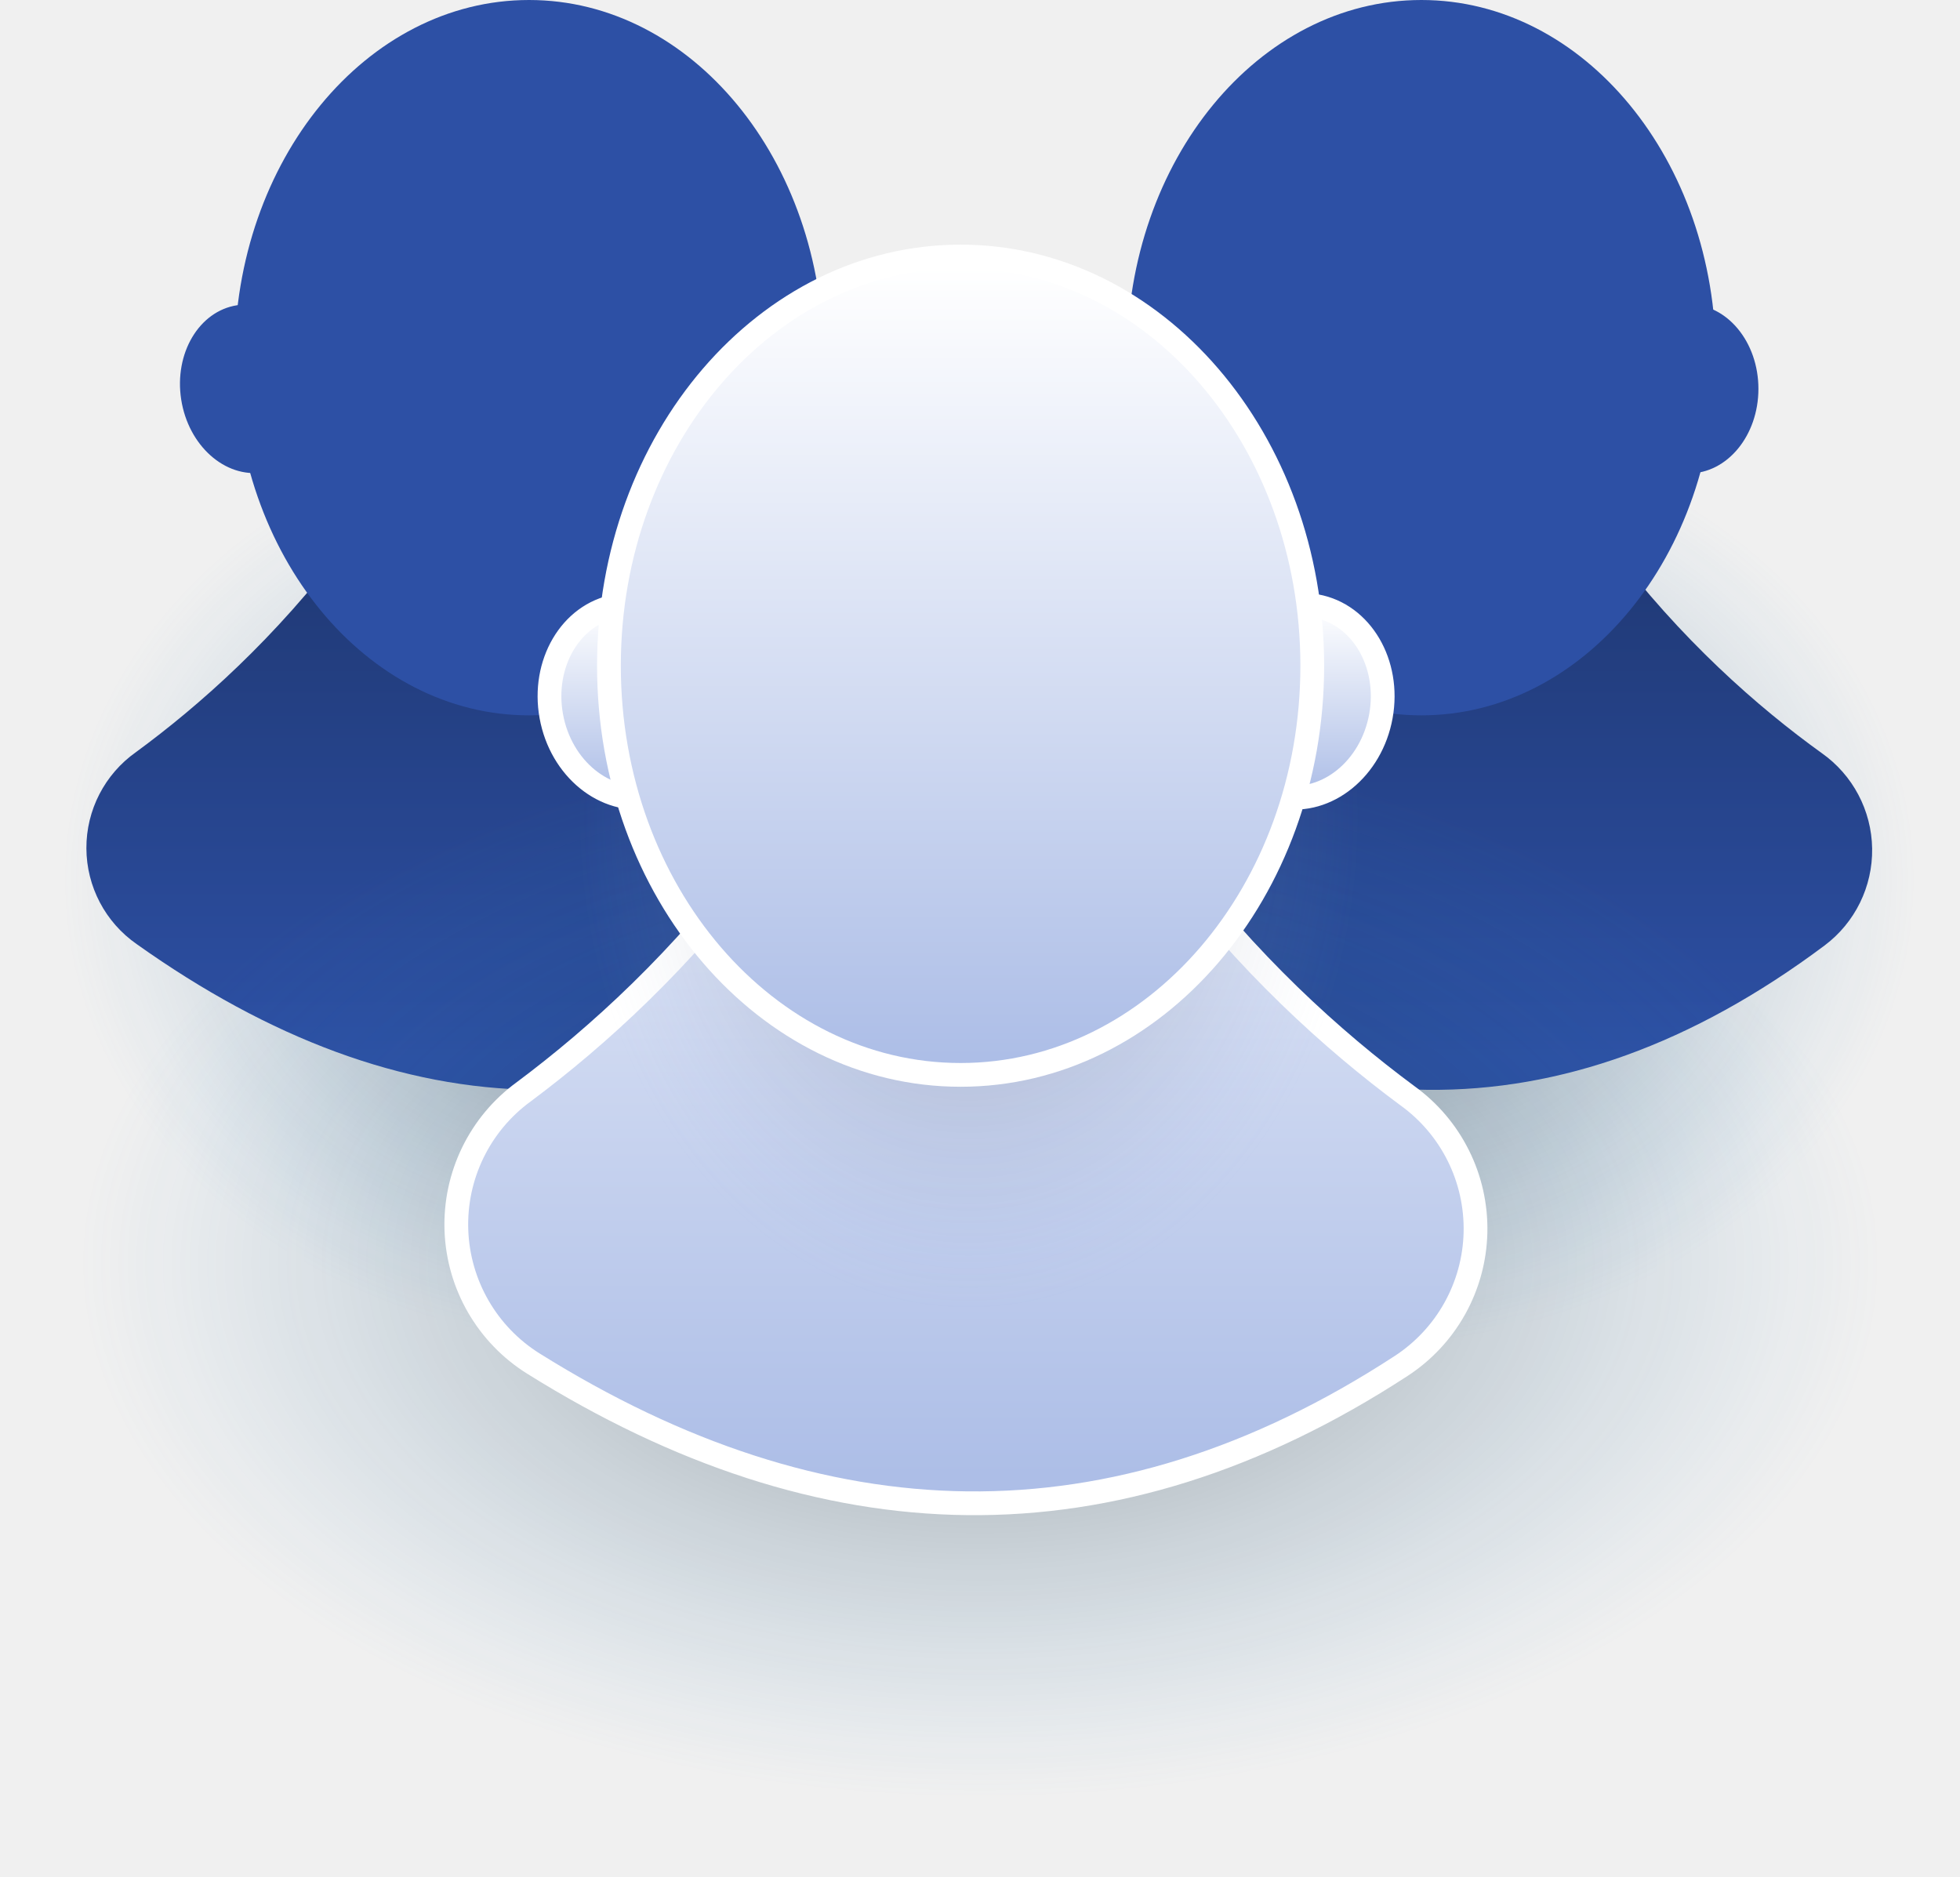
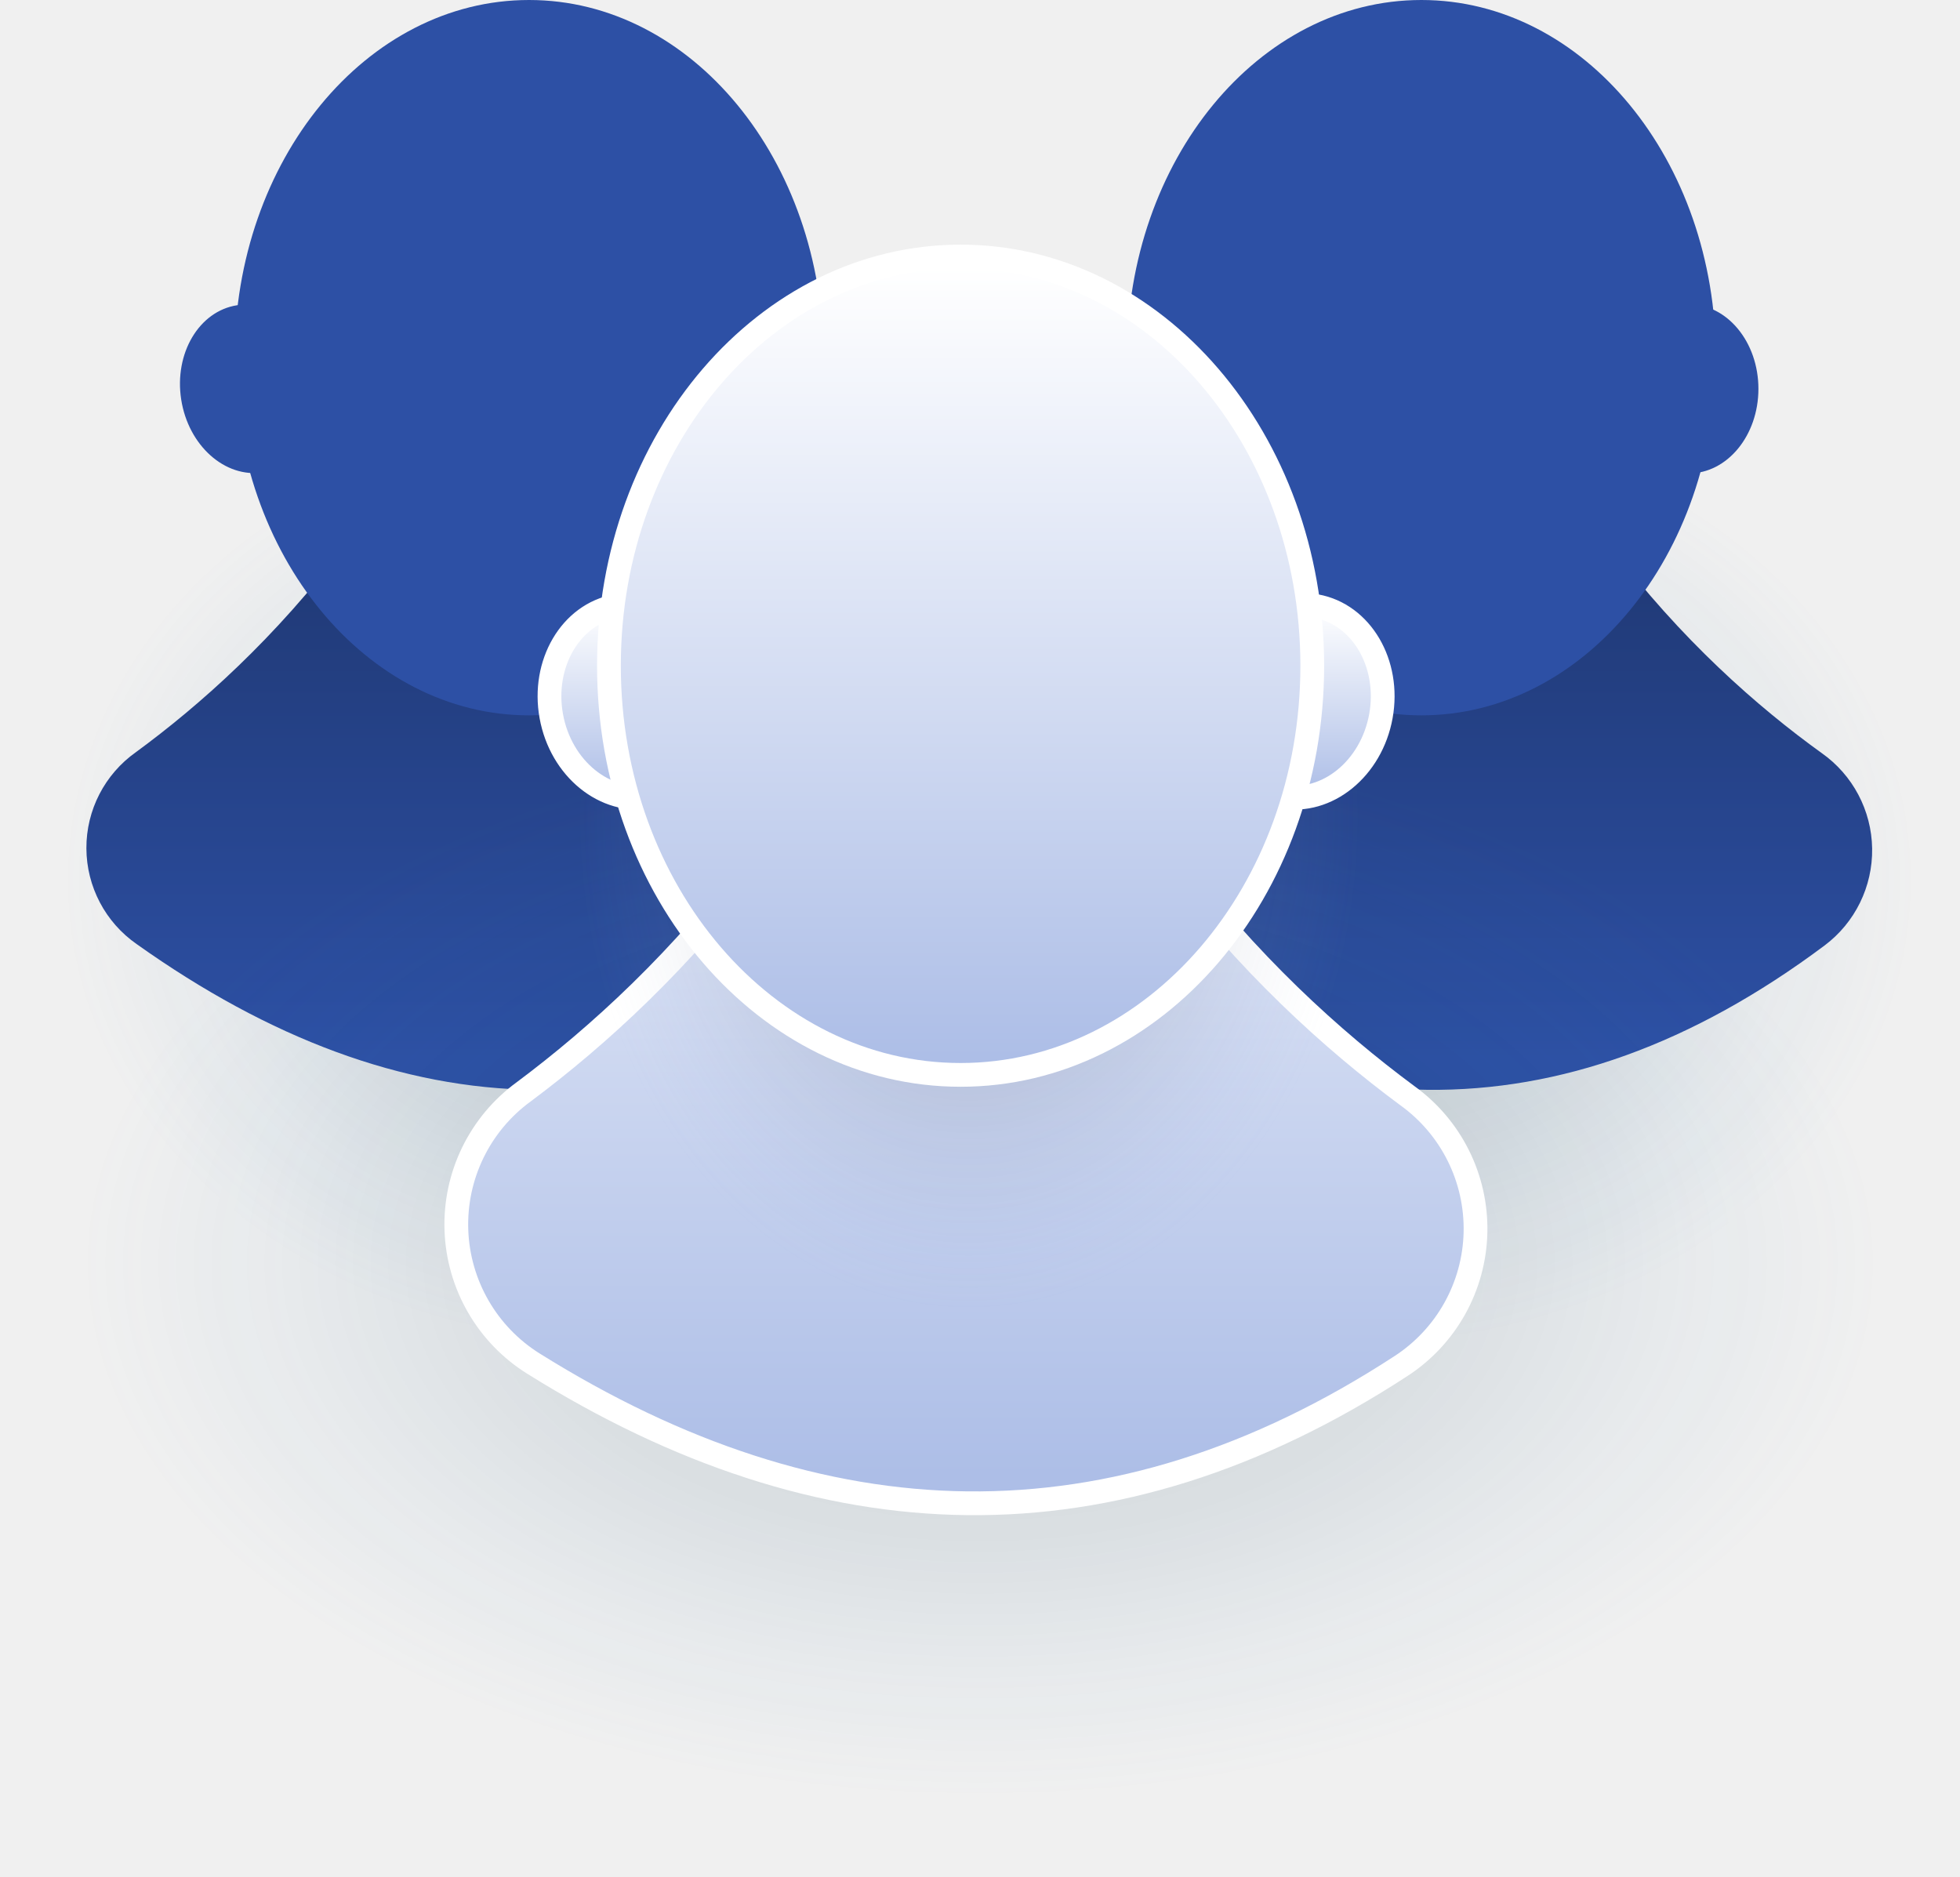
<svg xmlns="http://www.w3.org/2000/svg" viewBox="0 0 165 158" xml:space="preserve" style="fill-rule:evenodd;clip-rule:evenodd;stroke-linecap:round;stroke-linejoin:round;stroke-miterlimit:1.5">
  <g id="person1">
    <path d="M45.622,35.618c30.103,0 54.542,18.68 54.542,41.689c0,23.01 -24.439,41.69 -54.542,41.69c-30.103,0 -41.692,-18.744 -41.692,-41.753c0,-23.009 11.589,-41.626 41.692,-41.626Z" style="fill:url(#_sarchRadial11);" />
    <path d="M78.299,63.439c2.605,1.829 4.177,4.795 4.229,7.978c0.052,3.183 -1.422,6.198 -3.967,8.111c-22.346,16.745 -44.696,15.836 -67.046,-0.048c-2.644,-1.835 -4.228,-4.844 -4.242,-8.064c-0.015,-3.219 1.542,-6.242 4.171,-8.101c10.616,-7.784 25.846,-22.829 32.377,-48.625c0,0 0.314,-7.546 0.899,-4.207c0.585,-3.339 0.899,4.207 0.899,4.207c6.584,26.005 22.008,41.084 32.68,48.749Z" style="fill:url(#_sarchLinear12);" />
    <path d="M19.95,25.696c3.197,-0.498 6.284,2.249 6.889,6.132c0.605,3.883 -1.499,7.44 -4.696,7.939c-3.197,0.498 -6.283,-2.25 -6.889,-6.133c-0.605,-3.882 1.499,-7.439 4.696,-7.938Z" style="fill:#2D50A5;" />
    <ellipse cx="67.991" cy="32.731" rx="5.862" ry="7.12" style="fill:none;" />
    <ellipse cx="44.537" cy="30.109" rx="24.79" ry="30.109" style="fill:#2D50A5;" />
  </g>
  <g id="person2">
    <path d="M120.743,35.618c30.103,0 41.214,18.68 41.214,41.689c0,23.01 -11.111,41.69 -41.214,41.69c-30.103,0 -54.542,-18.68 -54.542,-41.69c0,-23.009 24.439,-41.689 54.542,-41.689Z" style="fill:url(#_sarchRadial13);" />
    <path d="M153.353,63.39c2.621,1.844 4.202,4.832 4.251,8.037c0.049,3.204 -1.439,6.239 -4.003,8.162c-22.29,16.661 -44.584,15.758 -66.878,-0.047c-2.666,-1.844 -4.264,-4.873 -4.282,-8.114c-0.018,-3.242 1.547,-6.288 4.192,-8.162c10.613,-7.799 25.792,-22.835 32.309,-48.576c0,0 0.314,-7.546 0.899,-4.207c0.585,-3.339 0.899,4.207 0.899,4.207c6.57,25.951 21.943,41.021 32.613,48.7Z" style="fill:url(#_sarchLinear14);" />
    <ellipse cx="96.168" cy="32.731" rx="5.862" ry="7.12" style="fill:#2D50A5;" />
    <ellipse cx="142.168" cy="32.731" rx="5.862" ry="7.12" style="fill:#2D50A5;" />
    <path d="M144.26,25.704c3.193,0.521 5.271,4.093 4.638,7.972c-0.633,3.878 -3.739,6.604 -6.933,6.083c-3.193,-0.522 -5.271,-4.094 -4.638,-7.972c0.633,-3.879 3.739,-6.604 6.933,-6.083Z" style="fill:none;" />
    <ellipse cx="119.658" cy="30.109" rx="24.79" ry="30.109" style="fill:#2D50A5;" />
  </g>
  <g id="person3">
    <ellipse cx="82.163" cy="110.033" rx="77.933" ry="47.694" style="fill:url(#_sarchRadial15);" />
    <path d="M118.476,92.233c3.696,2.658 5.842,6.969 5.736,11.521c-0.107,4.552 -2.453,8.757 -6.27,11.239c-24.333,15.855 -48.677,15.01 -73.021,-0.197c-3.899,-2.43 -6.335,-6.639 -6.5,-11.231c-0.164,-4.591 1.964,-8.964 5.68,-11.667c12.484,-9.313 28.672,-26.109 35.911,-53.5c0,0 0.375,-8.633 1.074,-4.813c0.698,-3.82 1.073,4.813 1.073,4.813c7.321,27.701 23.794,44.565 36.317,53.835Z" style="fill:url(#_sarchLinear16);stroke:white;stroke-width:2px;" />
    <ellipse cx="81.403" cy="72.154" rx="33.499" ry="43.778" style="fill:url(#_sarchRadial17);" />
    <path d="M51.846,51.023c3.801,-0.69 7.539,2.342 8.341,6.766c0.802,4.423 -1.633,8.574 -5.435,9.264c-3.802,0.689 -7.54,-2.343 -8.342,-6.766c-0.802,-4.424 1.634,-8.575 5.436,-9.264Z" style="fill:url(#_sarchLinear18);stroke:white;stroke-width:2px;" />
    <path d="M110.804,51.021c3.803,0.685 6.243,4.833 5.446,9.258c-0.798,4.424 -4.532,7.46 -8.335,6.775c-3.802,-0.685 -6.242,-4.833 -5.445,-9.258c0.797,-4.424 4.531,-7.46 8.334,-6.775Z" style="fill:url(#_sarchLinear19);stroke:white;stroke-width:2px;" />
    <ellipse cx="80.867" cy="56.038" rx="29.604" ry="34.445" style="fill:url(#_sarchLinear110);stroke:white;stroke-width:2px;" />
  </g>
  <defs>
    <radialGradient id="_sarchRadial11" cx="0" cy="0" r="1" gradientUnits="userSpaceOnUse" gradientTransform="matrix(-47.2623,0,0,-39.444,52.2711,74.0608)">
-       <stop offset="0" style="stop-color:#000000;stop-opacity:0.4" />
+       <stop offset="0" style="stop-color:#000000;stop-opacity:0.2" />
      <stop offset="1" style="stop-color:#3184C3;stop-opacity:0" />
    </radialGradient>
    <linearGradient id="_sarchLinear12" x1="0" y1="0" x2="1" y2="0" gradientUnits="userSpaceOnUse" gradientTransform="matrix(3.98459e-15,65.0732,-65.0732,3.98459e-15,44.4396,23.9149)">
      <stop offset="0" style="stop-color:#192D5C;stop-opacity:1" />
      <stop offset="1" style="stop-color:#2D50A5;stop-opacity:1" />
    </linearGradient>
    <radialGradient id="_sarchRadial13" cx="0" cy="0" r="1" gradientUnits="userSpaceOnUse" gradientTransform="matrix(-47.0275,0,0,-39.444,114.302,74.0608)">
-       <stop offset="0" style="stop-color:#000000;stop-opacity:0.4" />
+       <stop offset="0" style="stop-color:#000000;stop-opacity:0.2" />
      <stop offset="1" style="stop-color:#3184C3;stop-opacity:0" />
    </radialGradient>
    <linearGradient id="_sarchLinear14" x1="0" y1="0" x2="1" y2="0" gradientUnits="userSpaceOnUse" gradientTransform="matrix(3.97971e-15,65.0735,-64.9936,3.9846e-15,119.562,23.915)">
      <stop offset="0" style="stop-color:#192D5C;stop-opacity:1" />
      <stop offset="1" style="stop-color:#2D50A5;stop-opacity:1" />
    </linearGradient>
    <radialGradient id="_sarchRadial15" cx="0" cy="0" r="1" gradientUnits="userSpaceOnUse" gradientTransform="matrix(-76.5487,0,0,-45.1251,82.526,106.319)">
-       <stop offset="0" style="stop-color:#000000;stop-opacity:0.4" />
+       <stop offset="0" style="stop-color:#000000;stop-opacity:0.2" />
      <stop offset="1" style="stop-color:#3184C3;stop-opacity:0" />
    </radialGradient>
    <linearGradient id="_sarchLinear16" x1="0" y1="0" x2="1" y2="0" gradientUnits="userSpaceOnUse" gradientTransform="matrix(-3.17988e-14,90.9291,-83.0566,-3.48128e-14,86.4846,33.6517)">
      <stop offset="0" style="stop-color:white;stop-opacity:1" />
      <stop offset="1" style="stop-color:#ADBEE7;stop-opacity:1" />
    </linearGradient>
    <radialGradient id="_sarchRadial17" cx="0" cy="0" r="1" gradientUnits="userSpaceOnUse" gradientTransform="matrix(-32.9039,0,0,-41.42,81.559,68.7446)">
      <stop offset="0" style="stop-color:#000000;stop-opacity:0.3" />
      <stop offset="1" style="stop-color:#ADBEE7;stop-opacity:0" />
    </radialGradient>
    <linearGradient id="_sarchLinear18" x1="0" y1="0" x2="1" y2="0" gradientUnits="userSpaceOnUse" gradientTransform="matrix(-5.21898e-15,15.706,-13.6317,-6.01317e-15,54.1472,51.1051)">
      <stop offset="0" style="stop-color:white;stop-opacity:1" />
      <stop offset="1" style="stop-color:#ADBEE7;stop-opacity:1" />
    </linearGradient>
    <linearGradient id="_sarchLinear19" x1="0" y1="0" x2="1" y2="0" gradientUnits="userSpaceOnUse" gradientTransform="matrix(-5.21869e-15,15.7065,-13.6309,-6.01334e-15,110.209,51.1045)">
      <stop offset="0" style="stop-color:white;stop-opacity:1" />
      <stop offset="1" style="stop-color:#ADBEE7;stop-opacity:1" />
    </linearGradient>
    <linearGradient id="_sarchLinear110" x1="0" y1="0" x2="1" y2="0" gradientUnits="userSpaceOnUse" gradientTransform="matrix(-2.19425e-14,66.6845,-57.3125,-2.55306e-14,84.4349,22.3572)">
      <stop offset="0" style="stop-color:white;stop-opacity:1" />
      <stop offset="1" style="stop-color:#ADBEE7;stop-opacity:1" />
    </linearGradient>
  </defs>
  <style type="text/css">
        #person1,
        #person2,
        #person3 {
            transform-box: fill-box;
            transform-origin: center;
        }
        #person1,
        #person2,
        #person3 {
            transform: translateX(0);
            transition: 0.5s ease-in;
        }
        svg:hover #person1 {
            transform: translateX(10px);
        }
        svg:hover #person2 {
            transform: translateX(-10px);
        }
        svg:hover #person3 {
            transform: scale(0.95);
        }
    </style>
</svg>
